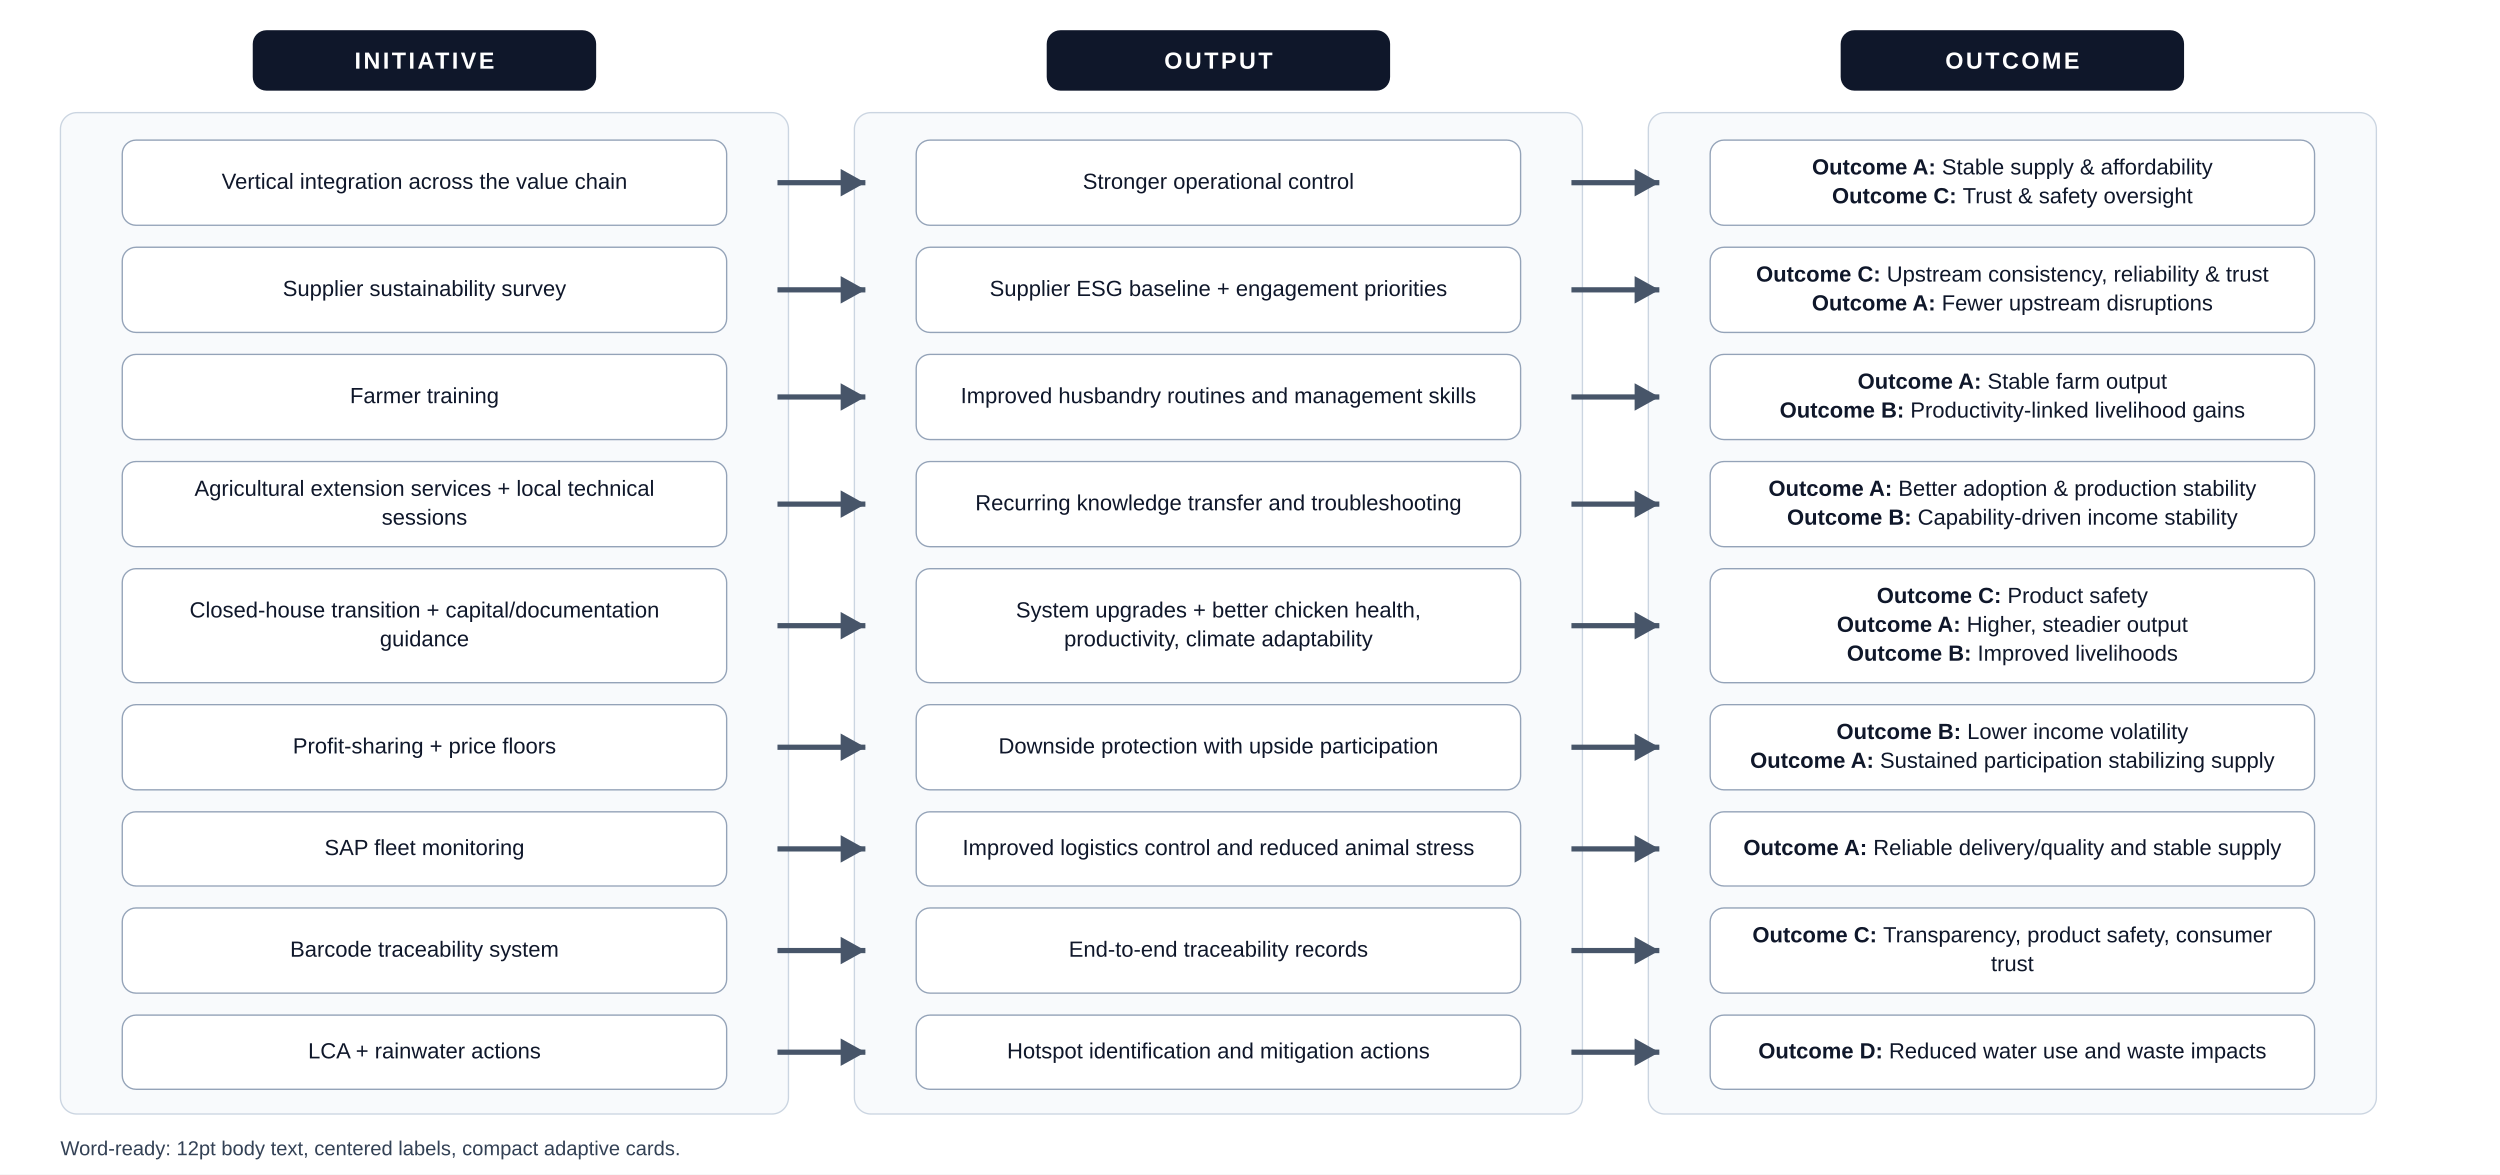
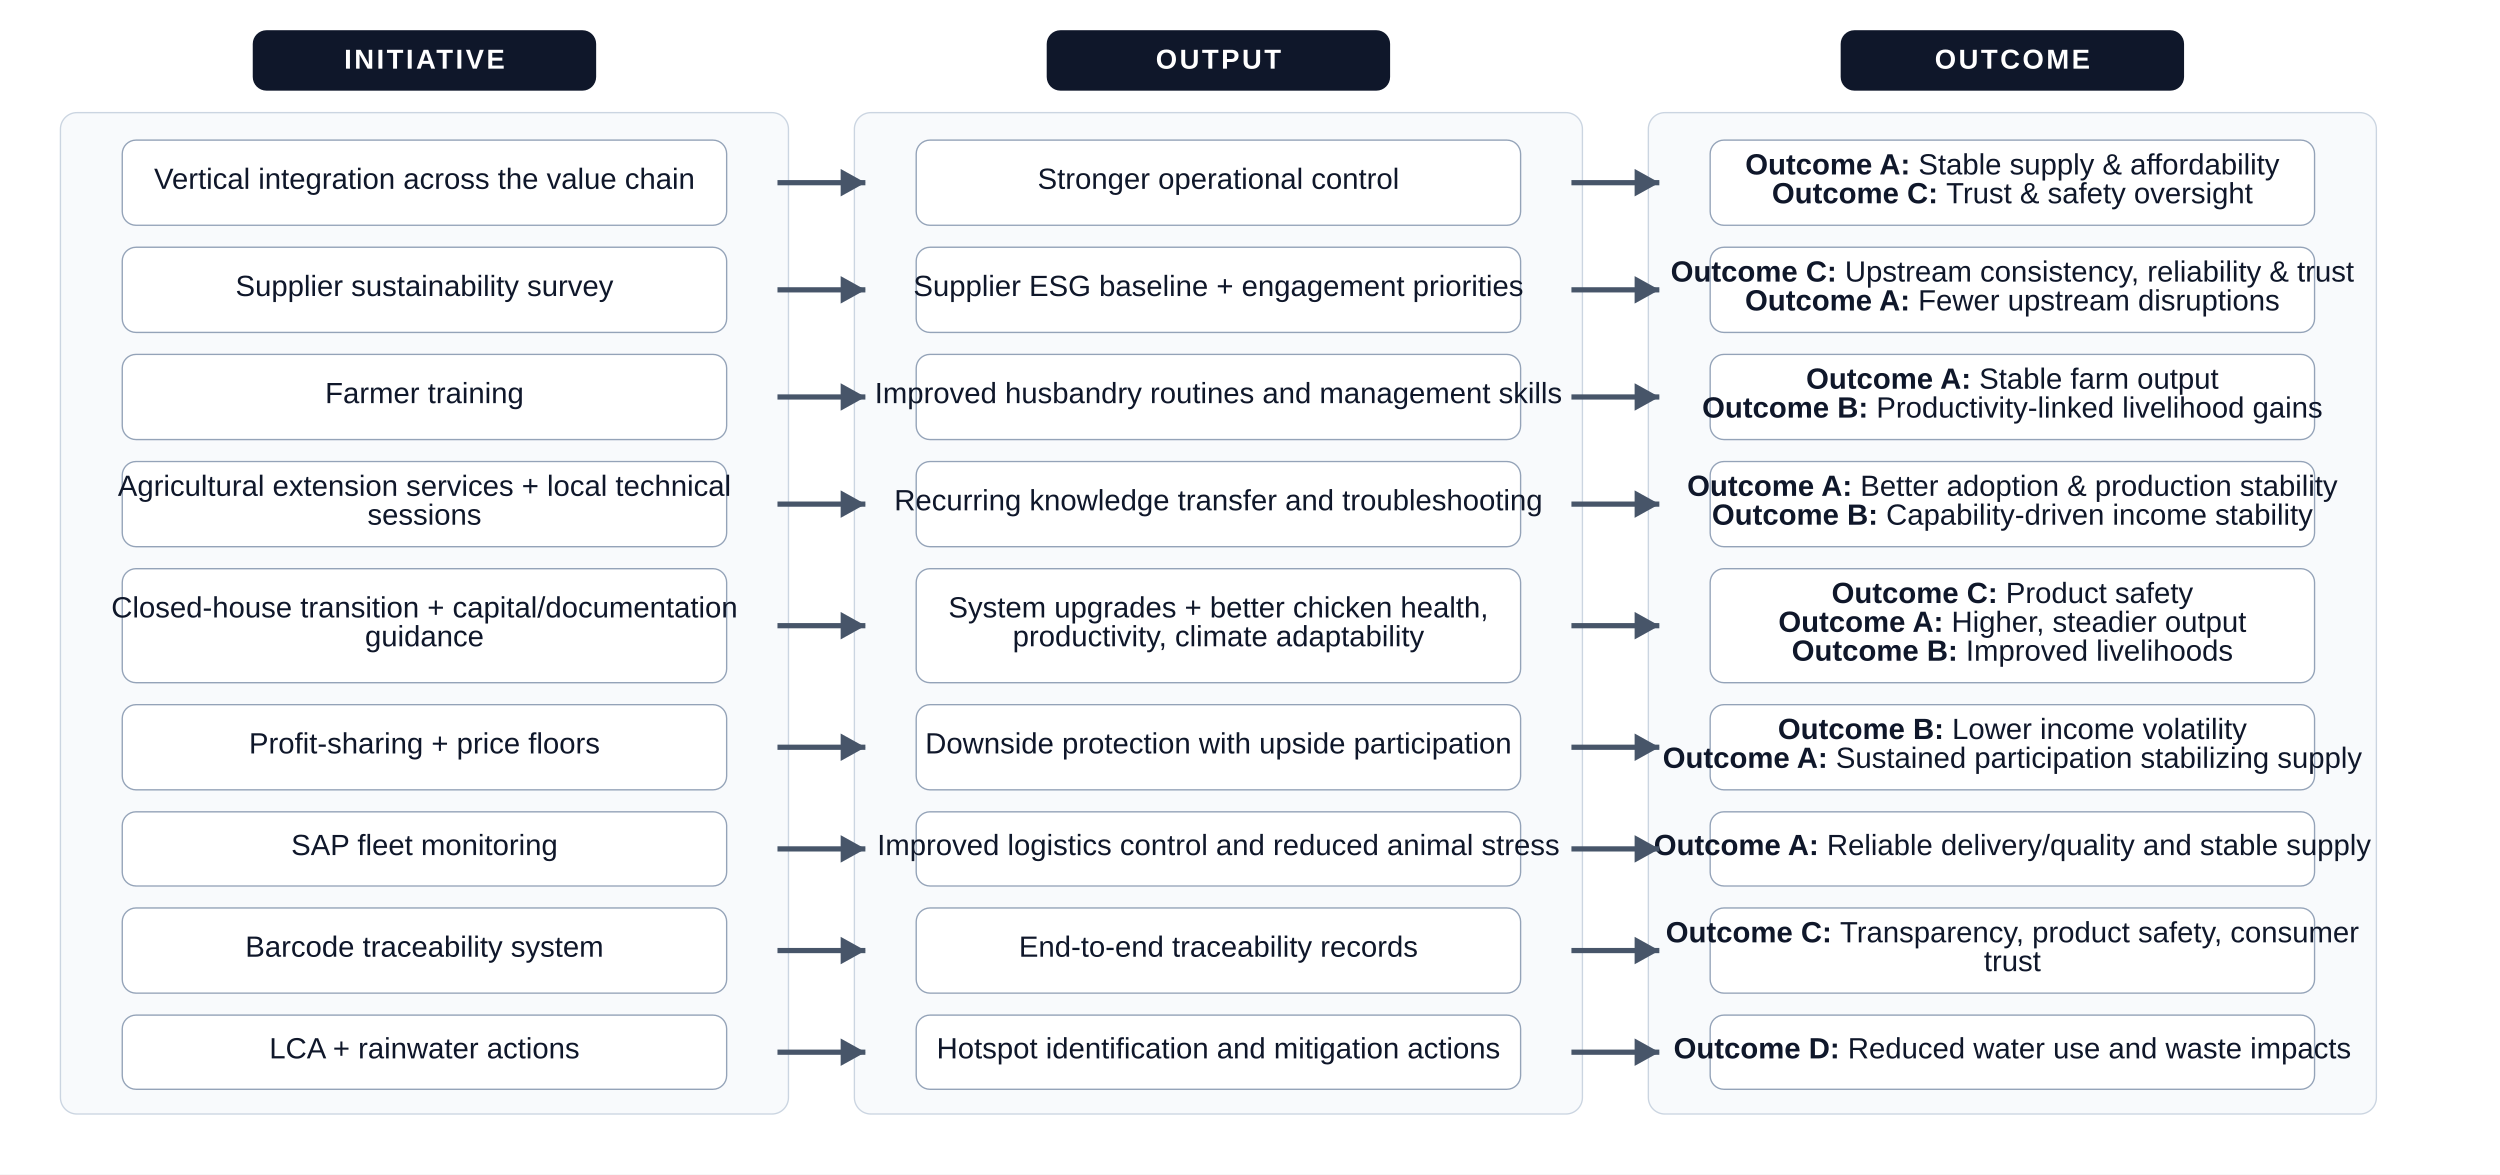
<svg xmlns="http://www.w3.org/2000/svg" width="1820" height="855" viewBox="0 0 1820 855">
  <defs>
-     <style>.title{font:800 28px "Segoe UI",Arial,sans-serif; fill:#0F172A; letter-spacing:1px;}.head{font:800 17px "Segoe UI",Arial,sans-serif; fill:#FFFFFF; letter-spacing:1.8px;}.txt{font:12pt "Segoe UI",Arial,sans-serif; fill:#0F172A;}.foot{font:11pt "Segoe UI",Arial,sans-serif; fill:#334155;}</style>
+     <style>.title{font:800 28px "Segoe UI",Arial,sans-serif; fill:#0F172A; letter-spacing:1px;}.head{font:800 20px "Segoe UI",Arial,sans-serif; fill:#FFFFFF; letter-spacing:1.8px;}.txt{font:16pt "Segoe UI",Arial,sans-serif; fill:#0F172A;}</style>
  </defs>
  <rect x="0" y="0" width="1820" height="855" fill="#FFFFFF" />
  <rect x="44" y="82" width="530" height="729" rx="12" fill="#F8FAFC" stroke="#CBD5E1" />
  <rect x="622" y="82" width="530" height="729" rx="12" fill="#F8FAFC" stroke="#CBD5E1" />
  <rect x="1200" y="82" width="530" height="729" rx="12" fill="#F8FAFC" stroke="#CBD5E1" />
  <rect x="184.0" y="22" width="250" height="44" rx="10" fill="#0F172A" />
  <text x="309.0" y="50" text-anchor="middle" class="head">INITIATIVE</text>
  <rect x="762.0" y="22" width="250" height="44" rx="10" fill="#0F172A" />
  <text x="887.0" y="50" text-anchor="middle" class="head">OUTPUT</text>
  <rect x="1340.0" y="22" width="250" height="44" rx="10" fill="#0F172A" />
  <text x="1465.0" y="50" text-anchor="middle" class="head">OUTCOME</text>
  <rect x="89.0" y="102" width="440" height="62" rx="10" fill="#FFFFFF" stroke="#94A3B8" />
  <rect x="667.0" y="102" width="440" height="62" rx="10" fill="#FFFFFF" stroke="#94A3B8" />
  <rect x="1245.0" y="102" width="440" height="62" rx="10" fill="#FFFFFF" stroke="#94A3B8" />
  <text x="309.0" y="137.5" text-anchor="middle" class="txt">Vertical integration across the value chain</text>
  <text x="887.0" y="137.5" text-anchor="middle" class="txt">Stronger operational control</text>
  <text x="1465.0" y="127.0" text-anchor="middle" class="txt">
    <tspan font-weight="800">Outcome A:</tspan>
    <tspan>Stable supply &amp; affordability</tspan>
  </text>
  <text x="1465.0" y="148.0" text-anchor="middle" class="txt">
    <tspan font-weight="800">Outcome C:</tspan>
    <tspan>Trust &amp; safety oversight</tspan>
  </text>
  <line x1="566" y1="133.0" x2="630" y2="133.0" stroke="#475569" stroke-width="3.8" />
  <polygon points="630,133.0 612,123.0 612,143.0" fill="#475569" />
  <line x1="1144" y1="133.0" x2="1208" y2="133.0" stroke="#475569" stroke-width="3.8" />
  <polygon points="1208,133.0 1190,123.0 1190,143.0" fill="#475569" />
  <rect x="89.0" y="180" width="440" height="62" rx="10" fill="#FFFFFF" stroke="#94A3B8" />
  <rect x="667.0" y="180" width="440" height="62" rx="10" fill="#FFFFFF" stroke="#94A3B8" />
  <rect x="1245.0" y="180" width="440" height="62" rx="10" fill="#FFFFFF" stroke="#94A3B8" />
  <text x="309.0" y="215.5" text-anchor="middle" class="txt">Supplier sustainability survey</text>
  <text x="887.0" y="215.5" text-anchor="middle" class="txt">Supplier ESG baseline + engagement priorities</text>
  <text x="1465.0" y="205.0" text-anchor="middle" class="txt">
    <tspan font-weight="800">Outcome C:</tspan>
    <tspan>Upstream consistency, reliability &amp; trust</tspan>
  </text>
  <text x="1465.0" y="226.0" text-anchor="middle" class="txt">
    <tspan font-weight="800">Outcome A:</tspan>
    <tspan>Fewer upstream disruptions</tspan>
  </text>
  <line x1="566" y1="211.0" x2="630" y2="211.0" stroke="#475569" stroke-width="3.8" />
  <polygon points="630,211.0 612,201.0 612,221.0" fill="#475569" />
  <line x1="1144" y1="211.0" x2="1208" y2="211.0" stroke="#475569" stroke-width="3.8" />
  <polygon points="1208,211.0 1190,201.0 1190,221.0" fill="#475569" />
  <rect x="89.0" y="258" width="440" height="62" rx="10" fill="#FFFFFF" stroke="#94A3B8" />
  <rect x="667.0" y="258" width="440" height="62" rx="10" fill="#FFFFFF" stroke="#94A3B8" />
  <rect x="1245.0" y="258" width="440" height="62" rx="10" fill="#FFFFFF" stroke="#94A3B8" />
  <text x="309.0" y="293.5" text-anchor="middle" class="txt">Farmer training</text>
  <text x="887.0" y="293.5" text-anchor="middle" class="txt">Improved husbandry routines and management skills</text>
  <text x="1465.0" y="283.0" text-anchor="middle" class="txt">
    <tspan font-weight="800">Outcome A:</tspan>
    <tspan>Stable farm output</tspan>
  </text>
  <text x="1465.0" y="304.0" text-anchor="middle" class="txt">
    <tspan font-weight="800">Outcome B:</tspan>
    <tspan>Productivity-linked livelihood gains</tspan>
  </text>
  <line x1="566" y1="289.0" x2="630" y2="289.0" stroke="#475569" stroke-width="3.8" />
  <polygon points="630,289.0 612,279.0 612,299.0" fill="#475569" />
  <line x1="1144" y1="289.0" x2="1208" y2="289.0" stroke="#475569" stroke-width="3.8" />
  <polygon points="1208,289.0 1190,279.0 1190,299.0" fill="#475569" />
  <rect x="89.0" y="336" width="440" height="62" rx="10" fill="#FFFFFF" stroke="#94A3B8" />
  <rect x="667.0" y="336" width="440" height="62" rx="10" fill="#FFFFFF" stroke="#94A3B8" />
  <rect x="1245.0" y="336" width="440" height="62" rx="10" fill="#FFFFFF" stroke="#94A3B8" />
  <text x="309.0" y="361.0" text-anchor="middle" class="txt">Agricultural extension services + local technical</text>
  <text x="309.0" y="382.0" text-anchor="middle" class="txt">sessions</text>
  <text x="887.0" y="371.5" text-anchor="middle" class="txt">Recurring knowledge transfer and troubleshooting</text>
  <text x="1465.0" y="361.0" text-anchor="middle" class="txt">
    <tspan font-weight="800">Outcome A:</tspan>
    <tspan>Better adoption &amp; production stability</tspan>
  </text>
  <text x="1465.0" y="382.0" text-anchor="middle" class="txt">
    <tspan font-weight="800">Outcome B:</tspan>
    <tspan>Capability-driven income stability</tspan>
  </text>
  <line x1="566" y1="367.0" x2="630" y2="367.0" stroke="#475569" stroke-width="3.8" />
  <polygon points="630,367.0 612,357.0 612,377.0" fill="#475569" />
  <line x1="1144" y1="367.0" x2="1208" y2="367.0" stroke="#475569" stroke-width="3.8" />
  <polygon points="1208,367.0 1190,357.0 1190,377.0" fill="#475569" />
  <rect x="89.0" y="414" width="440" height="83" rx="10" fill="#FFFFFF" stroke="#94A3B8" />
  <rect x="667.0" y="414" width="440" height="83" rx="10" fill="#FFFFFF" stroke="#94A3B8" />
  <rect x="1245.0" y="414" width="440" height="83" rx="10" fill="#FFFFFF" stroke="#94A3B8" />
  <text x="309.0" y="449.5" text-anchor="middle" class="txt">Closed-house transition + capital/documentation</text>
  <text x="309.0" y="470.5" text-anchor="middle" class="txt">guidance</text>
  <text x="887.0" y="449.5" text-anchor="middle" class="txt">System upgrades + better chicken health,</text>
  <text x="887.0" y="470.5" text-anchor="middle" class="txt">productivity, climate adaptability</text>
  <text x="1465.0" y="439.0" text-anchor="middle" class="txt">
    <tspan font-weight="800">Outcome C:</tspan>
    <tspan>Product safety</tspan>
  </text>
  <text x="1465.0" y="460.0" text-anchor="middle" class="txt">
    <tspan font-weight="800">Outcome A:</tspan>
    <tspan>Higher, steadier output</tspan>
  </text>
  <text x="1465.0" y="481.0" text-anchor="middle" class="txt">
    <tspan font-weight="800">Outcome B:</tspan>
    <tspan>Improved livelihoods</tspan>
  </text>
  <line x1="566" y1="455.5" x2="630" y2="455.5" stroke="#475569" stroke-width="3.8" />
  <polygon points="630,455.5 612,445.5 612,465.5" fill="#475569" />
  <line x1="1144" y1="455.5" x2="1208" y2="455.5" stroke="#475569" stroke-width="3.8" />
  <polygon points="1208,455.5 1190,445.5 1190,465.5" fill="#475569" />
  <rect x="89.0" y="513" width="440" height="62" rx="10" fill="#FFFFFF" stroke="#94A3B8" />
  <rect x="667.0" y="513" width="440" height="62" rx="10" fill="#FFFFFF" stroke="#94A3B8" />
  <rect x="1245.0" y="513" width="440" height="62" rx="10" fill="#FFFFFF" stroke="#94A3B8" />
  <text x="309.0" y="548.5" text-anchor="middle" class="txt">Profit-sharing + price floors</text>
  <text x="887.0" y="548.5" text-anchor="middle" class="txt">Downside protection with upside participation</text>
  <text x="1465.0" y="538.0" text-anchor="middle" class="txt">
    <tspan font-weight="800">Outcome B:</tspan>
    <tspan>Lower income volatility</tspan>
  </text>
  <text x="1465.0" y="559.0" text-anchor="middle" class="txt">
    <tspan font-weight="800">Outcome A:</tspan>
    <tspan>Sustained participation stabilizing supply</tspan>
  </text>
  <line x1="566" y1="544.0" x2="630" y2="544.0" stroke="#475569" stroke-width="3.8" />
  <polygon points="630,544.0 612,534.0 612,554.0" fill="#475569" />
  <line x1="1144" y1="544.0" x2="1208" y2="544.0" stroke="#475569" stroke-width="3.8" />
  <polygon points="1208,544.0 1190,534.0 1190,554.0" fill="#475569" />
  <rect x="89.0" y="591" width="440" height="54" rx="10" fill="#FFFFFF" stroke="#94A3B8" />
  <rect x="667.0" y="591" width="440" height="54" rx="10" fill="#FFFFFF" stroke="#94A3B8" />
  <rect x="1245.0" y="591" width="440" height="54" rx="10" fill="#FFFFFF" stroke="#94A3B8" />
  <text x="309.0" y="622.5" text-anchor="middle" class="txt">SAP fleet monitoring</text>
  <text x="887.0" y="622.5" text-anchor="middle" class="txt">Improved logistics control and reduced animal stress</text>
  <text x="1465.0" y="622.5" text-anchor="middle" class="txt">
    <tspan font-weight="800">Outcome A:</tspan>
    <tspan>Reliable delivery/quality and stable supply</tspan>
  </text>
  <line x1="566" y1="618.0" x2="630" y2="618.0" stroke="#475569" stroke-width="3.8" />
  <polygon points="630,618.0 612,608.0 612,628.0" fill="#475569" />
  <line x1="1144" y1="618.0" x2="1208" y2="618.0" stroke="#475569" stroke-width="3.8" />
  <polygon points="1208,618.0 1190,608.0 1190,628.0" fill="#475569" />
  <rect x="89.0" y="661" width="440" height="62" rx="10" fill="#FFFFFF" stroke="#94A3B8" />
  <rect x="667.0" y="661" width="440" height="62" rx="10" fill="#FFFFFF" stroke="#94A3B8" />
  <rect x="1245.0" y="661" width="440" height="62" rx="10" fill="#FFFFFF" stroke="#94A3B8" />
  <text x="309.0" y="696.5" text-anchor="middle" class="txt">Barcode traceability system</text>
  <text x="887.0" y="696.5" text-anchor="middle" class="txt">End-to-end traceability records</text>
  <text x="1465.0" y="686.0" text-anchor="middle" class="txt">
    <tspan font-weight="800">Outcome C:</tspan>
    <tspan>Transparency, product safety, consumer</tspan>
  </text>
  <text x="1465.0" y="707.0" text-anchor="middle" class="txt">trust</text>
  <line x1="566" y1="692.0" x2="630" y2="692.0" stroke="#475569" stroke-width="3.8" />
  <polygon points="630,692.0 612,682.0 612,702.0" fill="#475569" />
  <line x1="1144" y1="692.0" x2="1208" y2="692.0" stroke="#475569" stroke-width="3.8" />
  <polygon points="1208,692.0 1190,682.0 1190,702.0" fill="#475569" />
  <rect x="89.0" y="739" width="440" height="54" rx="10" fill="#FFFFFF" stroke="#94A3B8" />
  <rect x="667.0" y="739" width="440" height="54" rx="10" fill="#FFFFFF" stroke="#94A3B8" />
  <rect x="1245.0" y="739" width="440" height="54" rx="10" fill="#FFFFFF" stroke="#94A3B8" />
  <text x="309.0" y="770.5" text-anchor="middle" class="txt">LCA + rainwater actions</text>
  <text x="887.0" y="770.5" text-anchor="middle" class="txt">Hotspot identification and mitigation actions</text>
  <text x="1465.0" y="770.5" text-anchor="middle" class="txt">
    <tspan font-weight="800">Outcome D:</tspan>
    <tspan>Reduced water use and waste impacts</tspan>
  </text>
  <line x1="566" y1="766.0" x2="630" y2="766.0" stroke="#475569" stroke-width="3.8" />
  <polygon points="630,766.0 612,756.0 612,776.0" fill="#475569" />
  <line x1="1144" y1="766.0" x2="1208" y2="766.0" stroke="#475569" stroke-width="3.8" />
  <polygon points="1208,766.0 1190,756.0 1190,776.0" fill="#475569" />
-   <text x="44" y="841" class="foot">Word-ready: 12pt body text, centered labels, compact adaptive cards.</text>
</svg>
